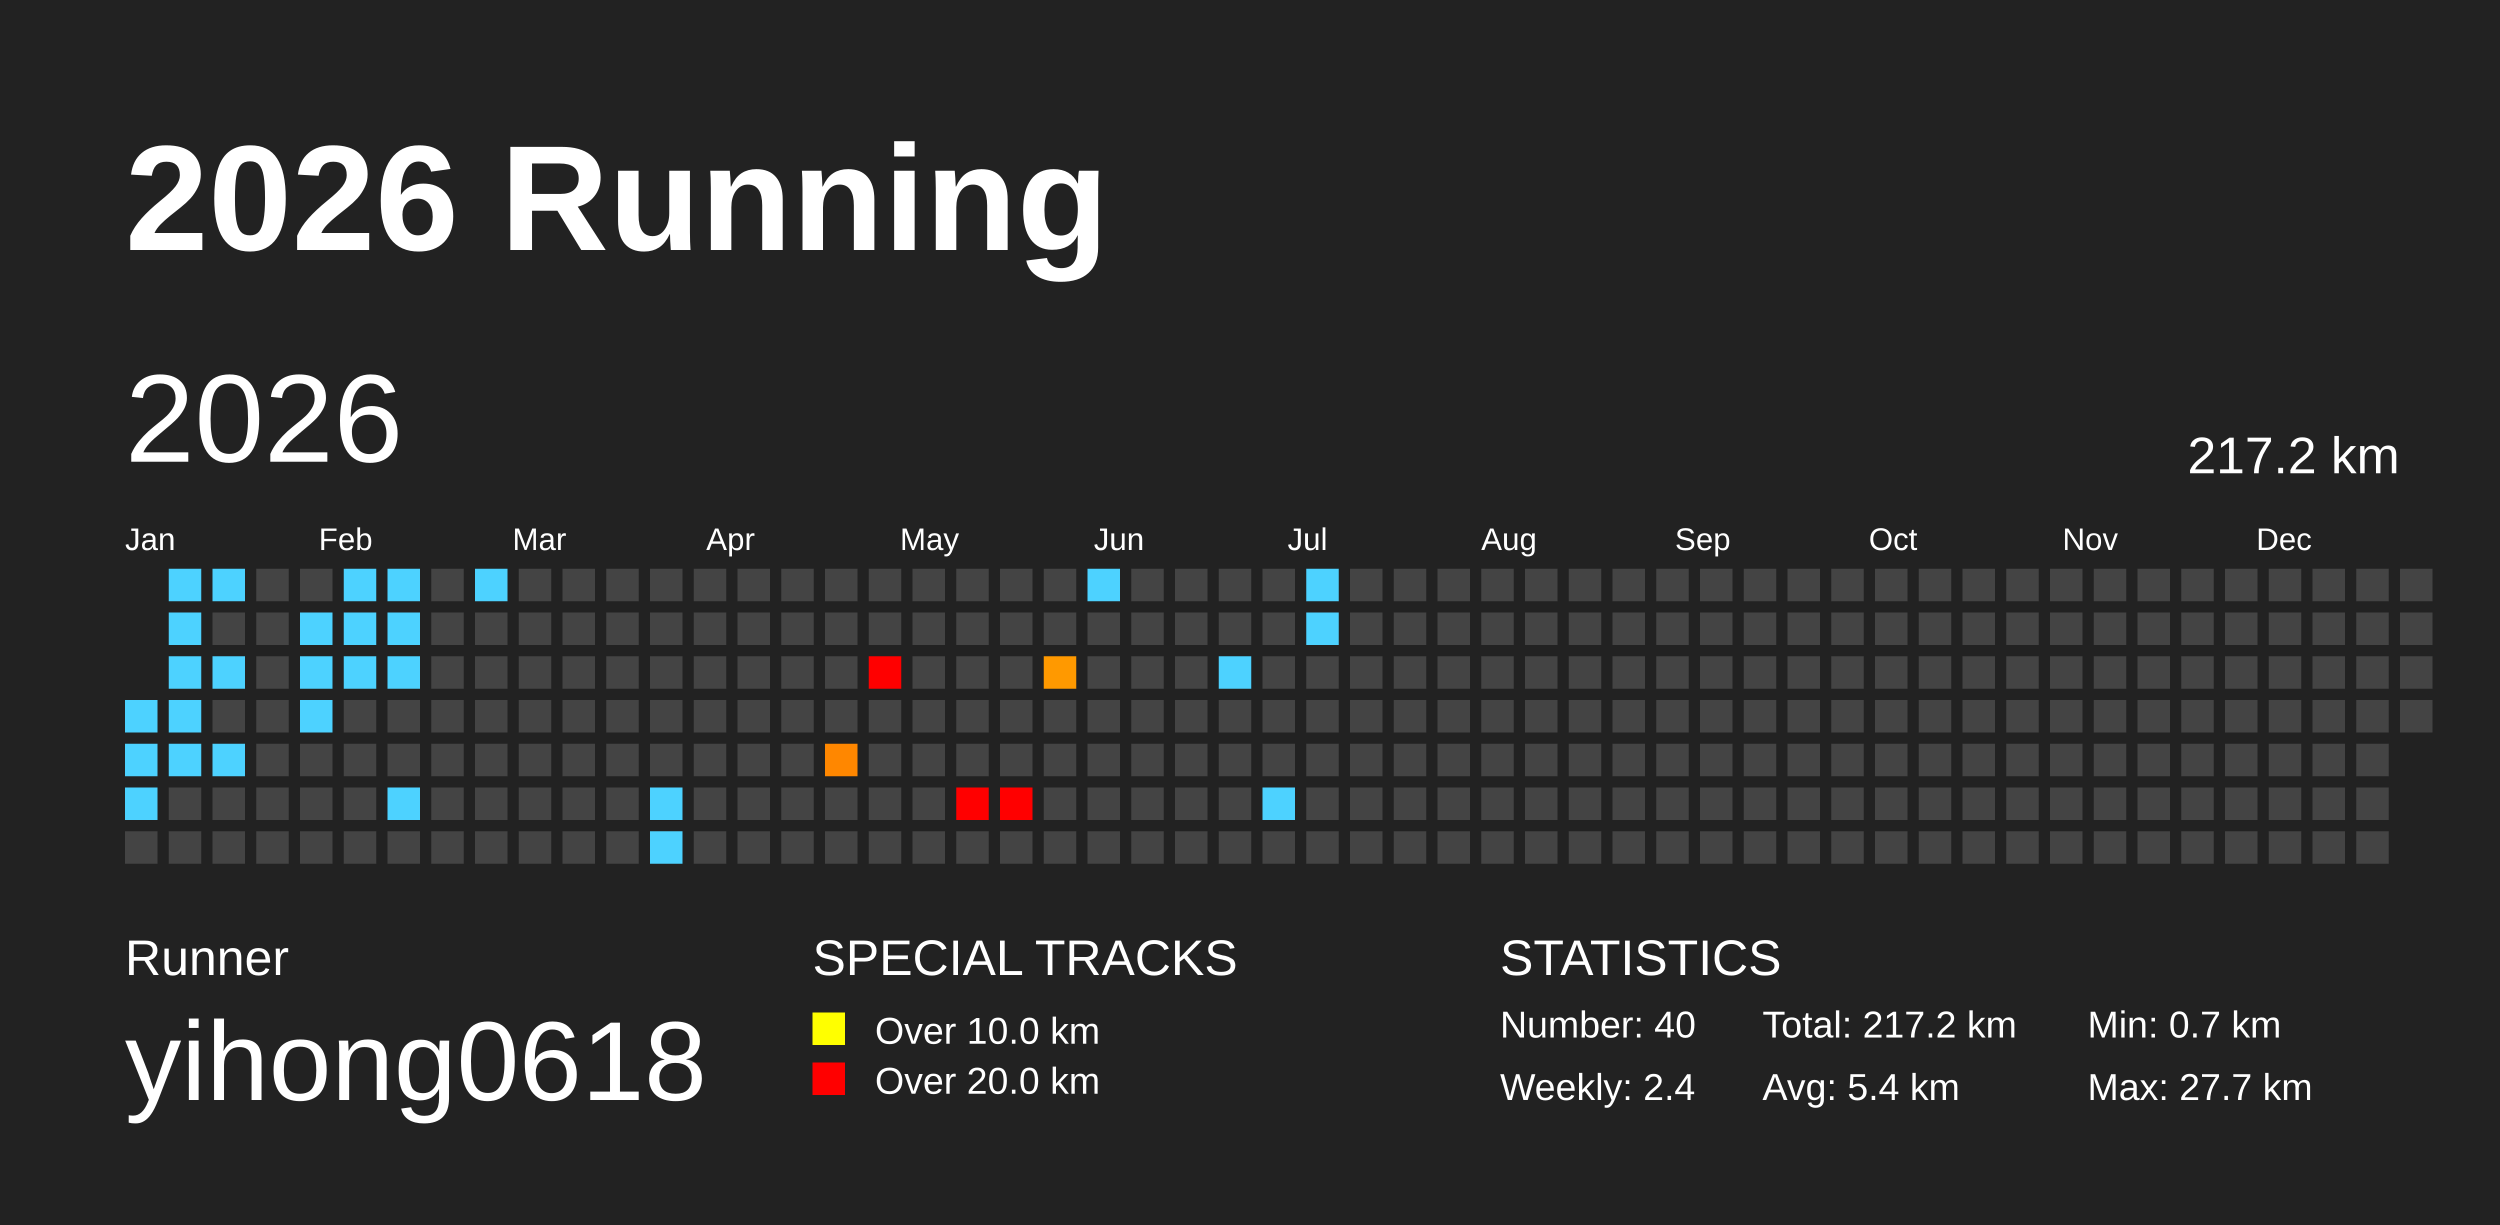
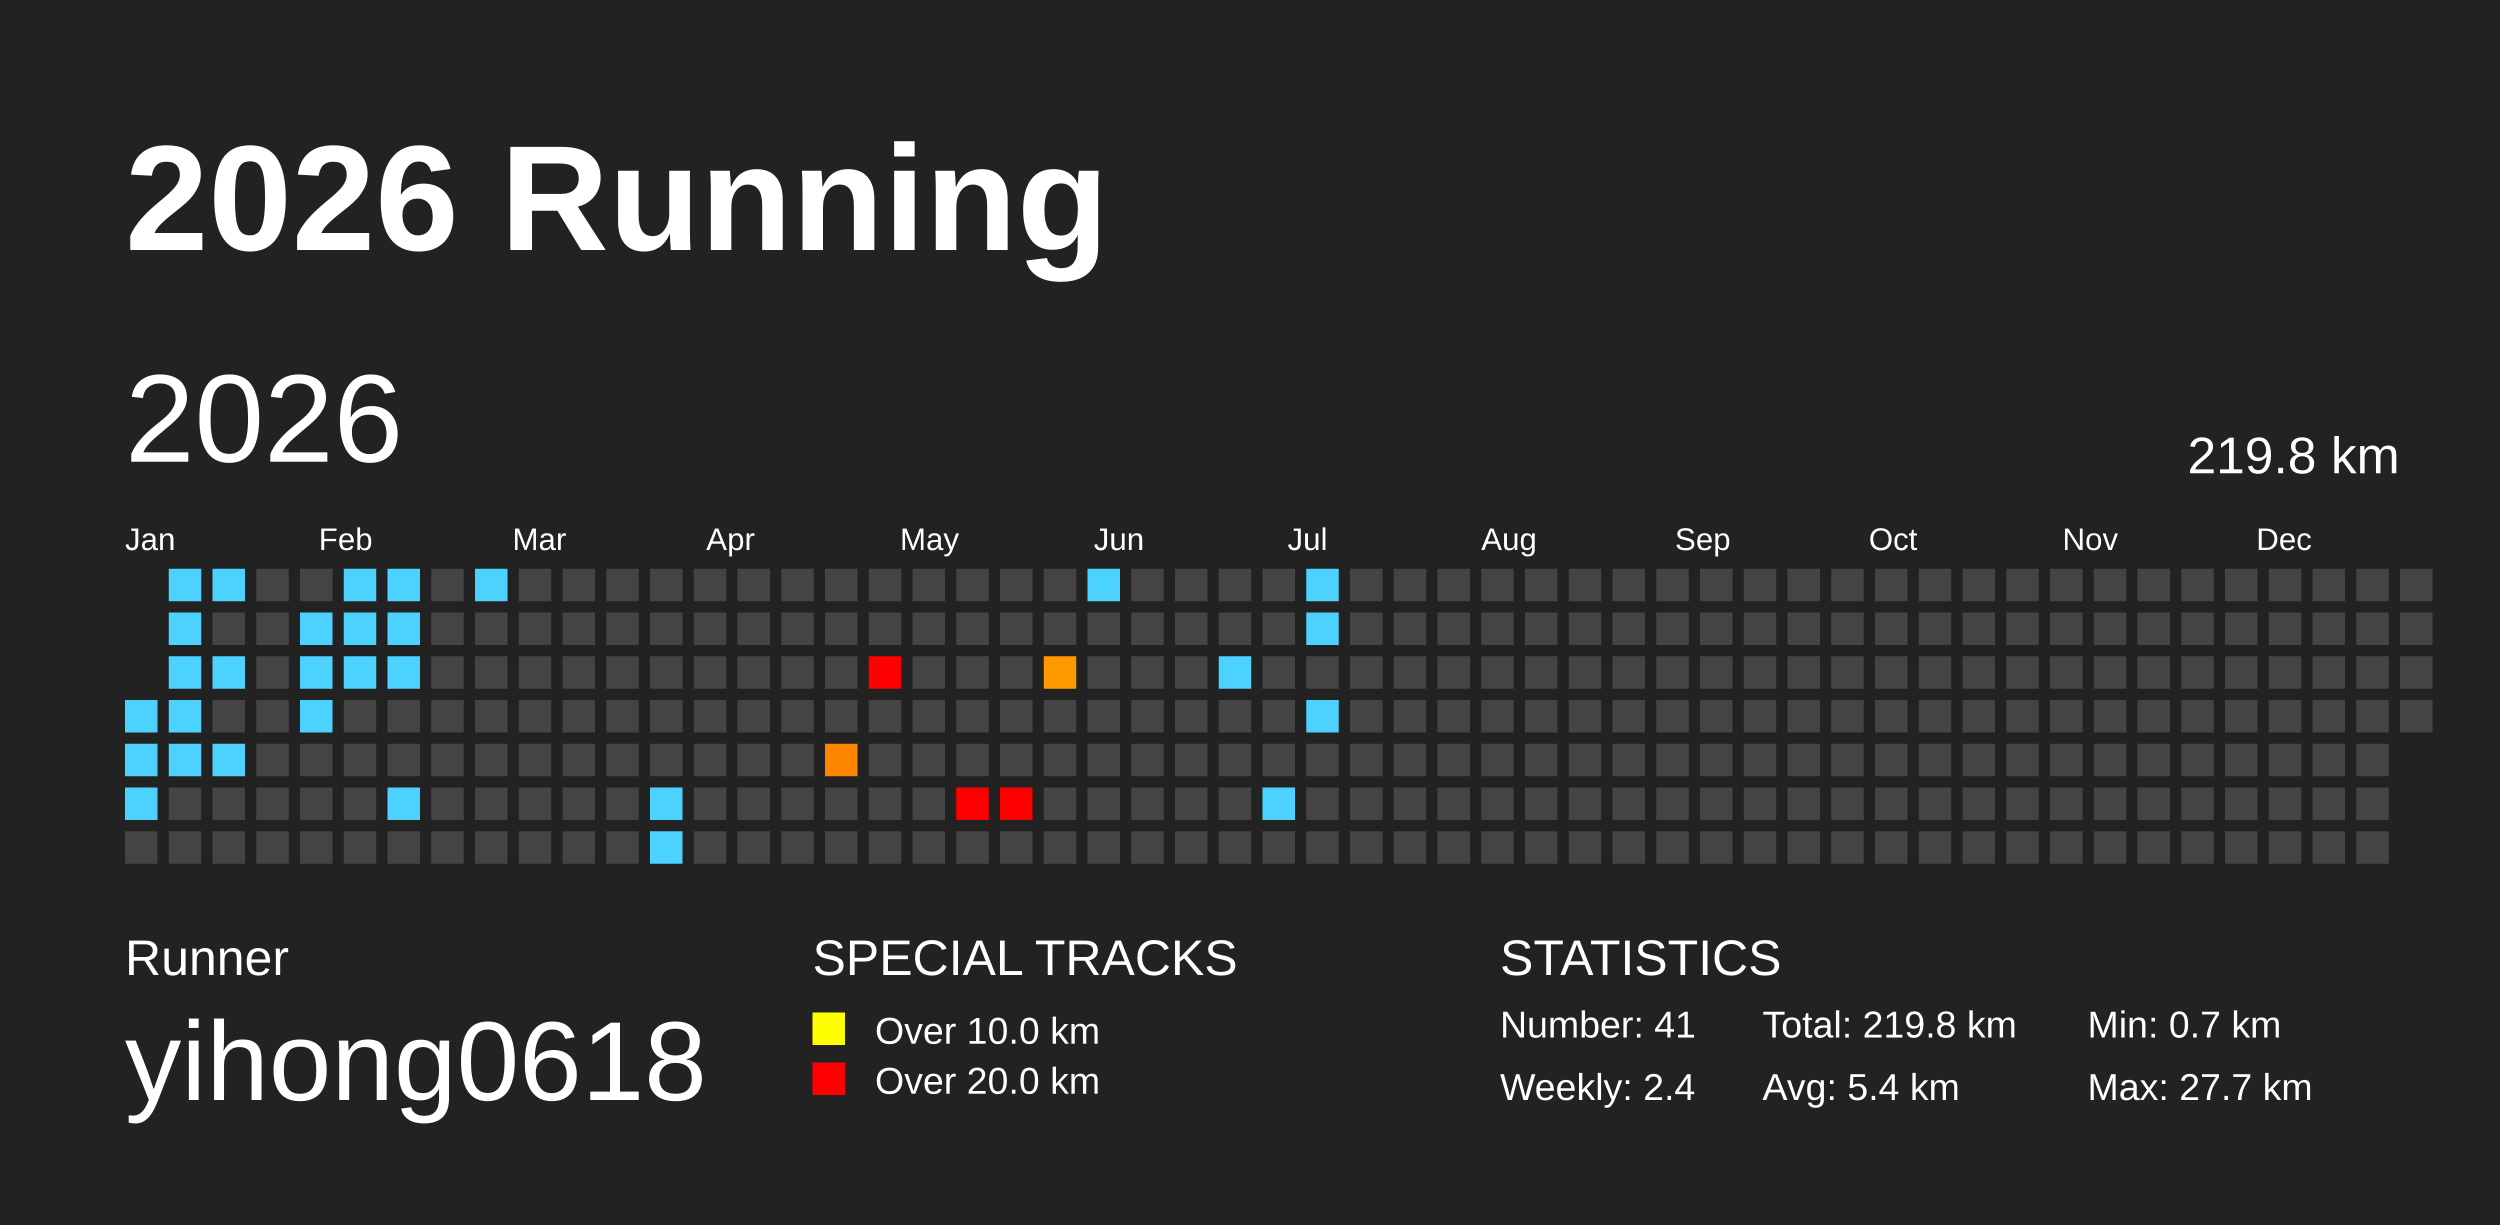
<svg xmlns="http://www.w3.org/2000/svg" baseProfile="full" height="98mm" version="1.1" viewBox="0,0,200,98" width="200mm">
  <defs />
  <rect fill="#222222" height="98" width="200" x="0" y="0" />
  <text fill="#FFFFFF" style="font-size:12px; font-family:Arial; font-weight:bold;" x="10" y="20">2026 Running</text>
  <text fill="#FFFFFF" style="font-size:4px; font-family:Arial" x="10" y="78">Runner</text>
  <text fill="#FFFFFF" style="font-size:9px; font-family:Arial" x="10" y="88">yihong0618</text>
  <text fill="#FFFFFF" style="font-size:4px; font-family:Arial" x="65" y="78">SPECIAL TRACKS</text>
  <rect fill="yellow" height="2.6" width="2.6" x="65" y="81" />
  <text fill="#FFFFFF" style="font-size:3px; font-family:Arial" x="70" y="83.5">Over 10.0 km</text>
  <rect fill="red" height="2.6" width="2.6" x="65" y="85" />
  <text fill="#FFFFFF" style="font-size:3px; font-family:Arial" x="70" y="87.5">Over 20.0 km</text>
  <text fill="#FFFFFF" style="font-size:4px; font-family:Arial" x="120" y="78">STATISTICS</text>
-   <text fill="#FFFFFF" style="font-size:3px; font-family:Arial" x="120" y="83">Number: 40</text>
+   <text fill="#FFFFFF" style="font-size:3px; font-family:Arial" x="120" y="83">Number: 41</text>
  <text fill="#FFFFFF" style="font-size:3px; font-family:Arial" x="120" y="88">Weekly: 2.4</text>
-   <text fill="#FFFFFF" style="font-size:3px; font-family:Arial" x="141" y="83">Total: 217.2 km</text>
+   <text fill="#FFFFFF" style="font-size:3px; font-family:Arial" x="141" y="83">Total: 219.8 km</text>
  <text fill="#FFFFFF" style="font-size:3px; font-family:Arial" x="141" y="88">Avg: 5.4 km</text>
  <text fill="#FFFFFF" style="font-size:3px; font-family:Arial" x="167" y="83">Min: 0.7 km</text>
  <text fill="#FFFFFF" style="font-size:3px; font-family:Arial" x="167" y="88">Max: 27.7 km</text>
  <text dominant-baseline="hanging" fill="#FFFFFF" style="font-size:10.0px; font-family:Arial;" x="10" y="30">2026</text>
-   <text dominant-baseline="hanging" fill="#FFFFFF" style="font-size:4.125px; font-family:Arial;" x="175" y="35">217.2 km</text>
+   <text dominant-baseline="hanging" fill="#FFFFFF" style="font-size:4.125px; font-family:Arial;" x="175" y="35">219.8 km</text>
  <text fill="#FFFFFF" style="font-size:2.5px; font-family:Arial" x="10.0" y="44">Jan</text>
  <text fill="#FFFFFF" style="font-size:2.5px; font-family:Arial" x="25.5" y="44">Feb</text>
  <text fill="#FFFFFF" style="font-size:2.5px; font-family:Arial" x="41.0" y="44">Mar</text>
  <text fill="#FFFFFF" style="font-size:2.5px; font-family:Arial" x="56.5" y="44">Apr</text>
  <text fill="#FFFFFF" style="font-size:2.5px; font-family:Arial" x="72.0" y="44">May</text>
  <text fill="#FFFFFF" style="font-size:2.5px; font-family:Arial" x="87.5" y="44">Jun</text>
  <text fill="#FFFFFF" style="font-size:2.5px; font-family:Arial" x="103.0" y="44">Jul</text>
  <text fill="#FFFFFF" style="font-size:2.5px; font-family:Arial" x="118.5" y="44">Aug</text>
  <text fill="#FFFFFF" style="font-size:2.5px; font-family:Arial" x="134.0" y="44">Sep</text>
  <text fill="#FFFFFF" style="font-size:2.5px; font-family:Arial" x="149.5" y="44">Oct</text>
  <text fill="#FFFFFF" style="font-size:2.5px; font-family:Arial" x="165.0" y="44">Nov</text>
  <text fill="#FFFFFF" style="font-size:2.5px; font-family:Arial" x="180.5" y="44">Dec</text>
  <rect fill="#4dd2ff" height="2.6" width="2.6" x="10.0" y="56.0" />
  <rect fill="#4dd2ff" height="2.6" width="2.6" x="10.0" y="59.5" />
  <rect fill="#4dd2ff" height="2.6" width="2.6" x="10.0" y="63.0" />
  <rect fill="#444444" height="2.6" width="2.6" x="10.0" y="66.5" />
  <rect fill="#4dd2ff" height="2.6" width="2.6" x="13.5" y="45.5" />
  <rect fill="#4dd2ff" height="2.6" width="2.6" x="13.5" y="49.0" />
  <rect fill="#4dd2ff" height="2.6" width="2.6" x="13.5" y="52.5" />
  <rect fill="#4dd2ff" height="2.6" width="2.6" x="13.5" y="56.0" />
  <rect fill="#4dd2ff" height="2.6" width="2.6" x="13.5" y="59.5" />
  <rect fill="#444444" height="2.6" width="2.6" x="13.5" y="63.0" />
  <rect fill="#444444" height="2.6" width="2.6" x="13.5" y="66.5" />
  <rect fill="#4dd2ff" height="2.6" width="2.6" x="17.0" y="45.5" />
  <rect fill="#444444" height="2.6" width="2.6" x="17.0" y="49.0" />
  <rect fill="#4dd2ff" height="2.6" width="2.6" x="17.0" y="52.5" />
  <rect fill="#444444" height="2.6" width="2.6" x="17.0" y="56.0" />
  <rect fill="#4dd2ff" height="2.6" width="2.6" x="17.0" y="59.5" />
  <rect fill="#444444" height="2.6" width="2.6" x="17.0" y="63.0" />
  <rect fill="#444444" height="2.6" width="2.6" x="17.0" y="66.5" />
  <rect fill="#444444" height="2.6" width="2.6" x="20.5" y="45.5" />
  <rect fill="#444444" height="2.6" width="2.6" x="20.5" y="49.0" />
  <rect fill="#444444" height="2.6" width="2.6" x="20.5" y="52.5" />
  <rect fill="#444444" height="2.6" width="2.6" x="20.5" y="56.0" />
  <rect fill="#444444" height="2.6" width="2.6" x="20.5" y="59.5" />
  <rect fill="#444444" height="2.6" width="2.6" x="20.5" y="63.0" />
  <rect fill="#444444" height="2.6" width="2.6" x="20.5" y="66.5" />
  <rect fill="#444444" height="2.6" width="2.6" x="24.0" y="45.5" />
  <rect fill="#4dd2ff" height="2.6" width="2.6" x="24.0" y="49.0" />
  <rect fill="#4dd2ff" height="2.6" width="2.6" x="24.0" y="52.5" />
  <rect fill="#4dd2ff" height="2.6" width="2.6" x="24.0" y="56.0" />
  <rect fill="#444444" height="2.6" width="2.6" x="24.0" y="59.5" />
  <rect fill="#444444" height="2.6" width="2.6" x="24.0" y="63.0" />
  <rect fill="#444444" height="2.6" width="2.6" x="24.0" y="66.5" />
  <rect fill="#4dd2ff" height="2.6" width="2.6" x="27.5" y="45.5" />
  <rect fill="#4dd2ff" height="2.6" width="2.6" x="27.5" y="49.0" />
  <rect fill="#4dd2ff" height="2.6" width="2.6" x="27.5" y="52.5" />
  <rect fill="#444444" height="2.6" width="2.6" x="27.5" y="56.0" />
  <rect fill="#444444" height="2.6" width="2.6" x="27.5" y="59.5" />
  <rect fill="#444444" height="2.6" width="2.6" x="27.5" y="63.0" />
  <rect fill="#444444" height="2.6" width="2.6" x="27.5" y="66.5" />
  <rect fill="#4dd2ff" height="2.6" width="2.6" x="31.0" y="45.5" />
  <rect fill="#4dd2ff" height="2.6" width="2.6" x="31.0" y="49.0" />
  <rect fill="#4dd2ff" height="2.6" width="2.6" x="31.0" y="52.5" />
  <rect fill="#444444" height="2.6" width="2.6" x="31.0" y="56.0" />
  <rect fill="#444444" height="2.6" width="2.6" x="31.0" y="59.5" />
  <rect fill="#4dd2ff" height="2.6" width="2.6" x="31.0" y="63.0" />
  <rect fill="#444444" height="2.6" width="2.6" x="31.0" y="66.5" />
  <rect fill="#444444" height="2.6" width="2.6" x="34.5" y="45.5" />
  <rect fill="#444444" height="2.6" width="2.6" x="34.5" y="49.0" />
  <rect fill="#444444" height="2.6" width="2.6" x="34.5" y="52.5" />
  <rect fill="#444444" height="2.6" width="2.6" x="34.5" y="56.0" />
  <rect fill="#444444" height="2.6" width="2.6" x="34.5" y="59.5" />
  <rect fill="#444444" height="2.6" width="2.6" x="34.5" y="63.0" />
  <rect fill="#444444" height="2.6" width="2.6" x="34.5" y="66.5" />
  <rect fill="#4dd2ff" height="2.6" width="2.6" x="38.0" y="45.5" />
  <rect fill="#444444" height="2.6" width="2.6" x="38.0" y="49.0" />
  <rect fill="#444444" height="2.6" width="2.6" x="38.0" y="52.5" />
  <rect fill="#444444" height="2.6" width="2.6" x="38.0" y="56.0" />
  <rect fill="#444444" height="2.6" width="2.6" x="38.0" y="59.5" />
  <rect fill="#444444" height="2.6" width="2.6" x="38.0" y="63.0" />
  <rect fill="#444444" height="2.6" width="2.6" x="38.0" y="66.5" />
  <rect fill="#444444" height="2.6" width="2.6" x="41.5" y="45.5" />
  <rect fill="#444444" height="2.6" width="2.6" x="41.5" y="49.0" />
  <rect fill="#444444" height="2.6" width="2.6" x="41.5" y="52.5" />
  <rect fill="#444444" height="2.6" width="2.6" x="41.5" y="56.0" />
  <rect fill="#444444" height="2.6" width="2.6" x="41.5" y="59.5" />
  <rect fill="#444444" height="2.6" width="2.6" x="41.5" y="63.0" />
  <rect fill="#444444" height="2.6" width="2.6" x="41.5" y="66.5" />
  <rect fill="#444444" height="2.6" width="2.6" x="45.0" y="45.5" />
  <rect fill="#444444" height="2.6" width="2.6" x="45.0" y="49.0" />
  <rect fill="#444444" height="2.6" width="2.6" x="45.0" y="52.5" />
  <rect fill="#444444" height="2.6" width="2.6" x="45.0" y="56.0" />
  <rect fill="#444444" height="2.6" width="2.6" x="45.0" y="59.5" />
  <rect fill="#444444" height="2.6" width="2.6" x="45.0" y="63.0" />
  <rect fill="#444444" height="2.6" width="2.6" x="45.0" y="66.5" />
  <rect fill="#444444" height="2.6" width="2.6" x="48.5" y="45.5" />
  <rect fill="#444444" height="2.6" width="2.6" x="48.5" y="49.0" />
  <rect fill="#444444" height="2.6" width="2.6" x="48.5" y="52.5" />
  <rect fill="#444444" height="2.6" width="2.6" x="48.5" y="56.0" />
  <rect fill="#444444" height="2.6" width="2.6" x="48.5" y="59.5" />
  <rect fill="#444444" height="2.6" width="2.6" x="48.5" y="63.0" />
  <rect fill="#444444" height="2.6" width="2.6" x="48.5" y="66.5" />
  <rect fill="#444444" height="2.6" width="2.6" x="52.0" y="45.5" />
  <rect fill="#444444" height="2.6" width="2.6" x="52.0" y="49.0" />
  <rect fill="#444444" height="2.6" width="2.6" x="52.0" y="52.5" />
  <rect fill="#444444" height="2.6" width="2.6" x="52.0" y="56.0" />
  <rect fill="#444444" height="2.6" width="2.6" x="52.0" y="59.5" />
  <rect fill="#4dd2ff" height="2.6" width="2.6" x="52.0" y="63.0" />
  <rect fill="#4dd2ff" height="2.6" width="2.6" x="52.0" y="66.5" />
  <rect fill="#444444" height="2.6" width="2.6" x="55.5" y="45.5" />
  <rect fill="#444444" height="2.6" width="2.6" x="55.5" y="49.0" />
  <rect fill="#444444" height="2.6" width="2.6" x="55.5" y="52.5" />
  <rect fill="#444444" height="2.6" width="2.6" x="55.5" y="56.0" />
  <rect fill="#444444" height="2.6" width="2.6" x="55.5" y="59.5" />
  <rect fill="#444444" height="2.6" width="2.6" x="55.5" y="63.0" />
  <rect fill="#444444" height="2.6" width="2.6" x="55.5" y="66.5" />
  <rect fill="#444444" height="2.6" width="2.6" x="59.0" y="45.5" />
  <rect fill="#444444" height="2.6" width="2.6" x="59.0" y="49.0" />
  <rect fill="#444444" height="2.6" width="2.6" x="59.0" y="52.5" />
  <rect fill="#444444" height="2.6" width="2.6" x="59.0" y="56.0" />
  <rect fill="#444444" height="2.6" width="2.6" x="59.0" y="59.5" />
  <rect fill="#444444" height="2.6" width="2.6" x="59.0" y="63.0" />
  <rect fill="#444444" height="2.6" width="2.6" x="59.0" y="66.5" />
  <rect fill="#444444" height="2.6" width="2.6" x="62.5" y="45.5" />
  <rect fill="#444444" height="2.6" width="2.6" x="62.5" y="49.0" />
  <rect fill="#444444" height="2.6" width="2.6" x="62.5" y="52.5" />
  <rect fill="#444444" height="2.6" width="2.6" x="62.5" y="56.0" />
  <rect fill="#444444" height="2.6" width="2.6" x="62.5" y="59.5" />
  <rect fill="#444444" height="2.6" width="2.6" x="62.5" y="63.0" />
  <rect fill="#444444" height="2.6" width="2.6" x="62.5" y="66.5" />
  <rect fill="#444444" height="2.6" width="2.6" x="66.0" y="45.5" />
  <rect fill="#444444" height="2.6" width="2.6" x="66.0" y="49.0" />
  <rect fill="#444444" height="2.6" width="2.6" x="66.0" y="52.5" />
  <rect fill="#444444" height="2.6" width="2.6" x="66.0" y="56.0" />
  <rect fill="#ff8700" height="2.6" width="2.6" x="66.0" y="59.5" />
  <rect fill="#444444" height="2.6" width="2.6" x="66.0" y="63.0" />
  <rect fill="#444444" height="2.6" width="2.6" x="66.0" y="66.5" />
  <rect fill="#444444" height="2.6" width="2.6" x="69.5" y="45.5" />
  <rect fill="#444444" height="2.6" width="2.6" x="69.5" y="49.0" />
  <rect fill="red" height="2.6" width="2.6" x="69.5" y="52.5" />
  <rect fill="#444444" height="2.6" width="2.6" x="69.5" y="56.0" />
  <rect fill="#444444" height="2.6" width="2.6" x="69.5" y="59.5" />
  <rect fill="#444444" height="2.6" width="2.6" x="69.5" y="63.0" />
  <rect fill="#444444" height="2.6" width="2.6" x="69.5" y="66.5" />
  <rect fill="#444444" height="2.6" width="2.6" x="73.0" y="45.5" />
  <rect fill="#444444" height="2.6" width="2.6" x="73.0" y="49.0" />
  <rect fill="#444444" height="2.6" width="2.6" x="73.0" y="52.5" />
  <rect fill="#444444" height="2.6" width="2.6" x="73.0" y="56.0" />
  <rect fill="#444444" height="2.6" width="2.6" x="73.0" y="59.5" />
  <rect fill="#444444" height="2.6" width="2.6" x="73.0" y="63.0" />
  <rect fill="#444444" height="2.6" width="2.6" x="73.0" y="66.5" />
  <rect fill="#444444" height="2.6" width="2.6" x="76.5" y="45.5" />
  <rect fill="#444444" height="2.6" width="2.6" x="76.5" y="49.0" />
  <rect fill="#444444" height="2.6" width="2.6" x="76.5" y="52.5" />
  <rect fill="#444444" height="2.6" width="2.6" x="76.5" y="56.0" />
  <rect fill="#444444" height="2.6" width="2.6" x="76.5" y="59.5" />
  <rect fill="red" height="2.6" width="2.6" x="76.5" y="63.0" />
  <rect fill="#444444" height="2.6" width="2.6" x="76.5" y="66.5" />
  <rect fill="#444444" height="2.6" width="2.6" x="80.0" y="45.5" />
  <rect fill="#444444" height="2.6" width="2.6" x="80.0" y="49.0" />
  <rect fill="#444444" height="2.6" width="2.6" x="80.0" y="52.5" />
  <rect fill="#444444" height="2.6" width="2.6" x="80.0" y="56.0" />
  <rect fill="#444444" height="2.6" width="2.6" x="80.0" y="59.5" />
  <rect fill="red" height="2.6" width="2.6" x="80.0" y="63.0" />
  <rect fill="#444444" height="2.6" width="2.6" x="80.0" y="66.5" />
  <rect fill="#444444" height="2.6" width="2.6" x="83.5" y="45.5" />
  <rect fill="#444444" height="2.6" width="2.6" x="83.5" y="49.0" />
  <rect fill="#ff9900" height="2.6" width="2.6" x="83.5" y="52.5" />
  <rect fill="#444444" height="2.6" width="2.6" x="83.5" y="56.0" />
  <rect fill="#444444" height="2.6" width="2.6" x="83.5" y="59.5" />
  <rect fill="#444444" height="2.6" width="2.6" x="83.5" y="63.0" />
  <rect fill="#444444" height="2.6" width="2.6" x="83.5" y="66.5" />
  <rect fill="#4dd2ff" height="2.6" width="2.6" x="87.0" y="45.5" />
  <rect fill="#444444" height="2.6" width="2.6" x="87.0" y="49.0" />
  <rect fill="#444444" height="2.6" width="2.6" x="87.0" y="52.5" />
  <rect fill="#444444" height="2.6" width="2.6" x="87.0" y="56.0" />
  <rect fill="#444444" height="2.6" width="2.6" x="87.0" y="59.5" />
  <rect fill="#444444" height="2.6" width="2.6" x="87.0" y="63.0" />
  <rect fill="#444444" height="2.6" width="2.6" x="87.0" y="66.5" />
  <rect fill="#444444" height="2.6" width="2.6" x="90.5" y="45.5" />
  <rect fill="#444444" height="2.6" width="2.6" x="90.5" y="49.0" />
  <rect fill="#444444" height="2.6" width="2.6" x="90.5" y="52.5" />
  <rect fill="#444444" height="2.6" width="2.6" x="90.5" y="56.0" />
  <rect fill="#444444" height="2.6" width="2.6" x="90.5" y="59.5" />
  <rect fill="#444444" height="2.6" width="2.6" x="90.5" y="63.0" />
  <rect fill="#444444" height="2.6" width="2.6" x="90.5" y="66.5" />
  <rect fill="#444444" height="2.6" width="2.6" x="94.0" y="45.5" />
  <rect fill="#444444" height="2.6" width="2.6" x="94.0" y="49.0" />
  <rect fill="#444444" height="2.6" width="2.6" x="94.0" y="52.5" />
  <rect fill="#444444" height="2.6" width="2.6" x="94.0" y="56.0" />
  <rect fill="#444444" height="2.6" width="2.6" x="94.0" y="59.5" />
  <rect fill="#444444" height="2.6" width="2.6" x="94.0" y="63.0" />
  <rect fill="#444444" height="2.6" width="2.6" x="94.0" y="66.5" />
  <rect fill="#444444" height="2.6" width="2.6" x="97.5" y="45.5" />
  <rect fill="#444444" height="2.6" width="2.6" x="97.5" y="49.0" />
  <rect fill="#4dd2ff" height="2.6" width="2.6" x="97.5" y="52.5" />
  <rect fill="#444444" height="2.6" width="2.6" x="97.5" y="56.0" />
  <rect fill="#444444" height="2.6" width="2.6" x="97.5" y="59.5" />
  <rect fill="#444444" height="2.6" width="2.6" x="97.5" y="63.0" />
  <rect fill="#444444" height="2.6" width="2.6" x="97.5" y="66.5" />
  <rect fill="#444444" height="2.6" width="2.6" x="101.0" y="45.5" />
  <rect fill="#444444" height="2.6" width="2.6" x="101.0" y="49.0" />
  <rect fill="#444444" height="2.6" width="2.6" x="101.0" y="52.5" />
  <rect fill="#444444" height="2.6" width="2.6" x="101.0" y="56.0" />
  <rect fill="#444444" height="2.6" width="2.6" x="101.0" y="59.5" />
  <rect fill="#4dd2ff" height="2.6" width="2.6" x="101.0" y="63.0" />
  <rect fill="#444444" height="2.6" width="2.6" x="101.0" y="66.5" />
  <rect fill="#4dd2ff" height="2.6" width="2.6" x="104.5" y="45.5" />
  <rect fill="#4dd2ff" height="2.6" width="2.6" x="104.5" y="49.0" />
  <rect fill="#444444" height="2.6" width="2.6" x="104.5" y="52.5" />
-   <rect fill="#444444" height="2.6" width="2.6" x="104.5" y="56.0" />
+   <rect fill="#4dd2ff" height="2.6" width="2.6" x="104.5" y="56.0" />
  <rect fill="#444444" height="2.6" width="2.6" x="104.5" y="59.5" />
  <rect fill="#444444" height="2.6" width="2.6" x="104.5" y="63.0" />
  <rect fill="#444444" height="2.6" width="2.6" x="104.5" y="66.5" />
  <rect fill="#444444" height="2.6" width="2.6" x="108.0" y="45.5" />
  <rect fill="#444444" height="2.6" width="2.6" x="108.0" y="49.0" />
  <rect fill="#444444" height="2.6" width="2.6" x="108.0" y="52.5" />
  <rect fill="#444444" height="2.6" width="2.6" x="108.0" y="56.0" />
  <rect fill="#444444" height="2.6" width="2.6" x="108.0" y="59.5" />
  <rect fill="#444444" height="2.6" width="2.6" x="108.0" y="63.0" />
  <rect fill="#444444" height="2.6" width="2.6" x="108.0" y="66.5" />
  <rect fill="#444444" height="2.6" width="2.6" x="111.5" y="45.5" />
  <rect fill="#444444" height="2.6" width="2.6" x="111.5" y="49.0" />
  <rect fill="#444444" height="2.6" width="2.6" x="111.5" y="52.5" />
  <rect fill="#444444" height="2.6" width="2.6" x="111.5" y="56.0" />
  <rect fill="#444444" height="2.6" width="2.6" x="111.5" y="59.5" />
  <rect fill="#444444" height="2.6" width="2.6" x="111.5" y="63.0" />
  <rect fill="#444444" height="2.6" width="2.6" x="111.5" y="66.5" />
  <rect fill="#444444" height="2.6" width="2.6" x="115.0" y="45.5" />
  <rect fill="#444444" height="2.6" width="2.6" x="115.0" y="49.0" />
  <rect fill="#444444" height="2.6" width="2.6" x="115.0" y="52.5" />
  <rect fill="#444444" height="2.6" width="2.6" x="115.0" y="56.0" />
  <rect fill="#444444" height="2.6" width="2.6" x="115.0" y="59.5" />
  <rect fill="#444444" height="2.6" width="2.6" x="115.0" y="63.0" />
  <rect fill="#444444" height="2.6" width="2.6" x="115.0" y="66.5" />
  <rect fill="#444444" height="2.6" width="2.6" x="118.5" y="45.5" />
  <rect fill="#444444" height="2.6" width="2.6" x="118.5" y="49.0" />
  <rect fill="#444444" height="2.6" width="2.6" x="118.5" y="52.5" />
  <rect fill="#444444" height="2.6" width="2.6" x="118.5" y="56.0" />
  <rect fill="#444444" height="2.6" width="2.6" x="118.5" y="59.5" />
  <rect fill="#444444" height="2.6" width="2.6" x="118.5" y="63.0" />
  <rect fill="#444444" height="2.6" width="2.6" x="118.5" y="66.5" />
  <rect fill="#444444" height="2.6" width="2.6" x="122.0" y="45.5" />
  <rect fill="#444444" height="2.6" width="2.6" x="122.0" y="49.0" />
  <rect fill="#444444" height="2.6" width="2.6" x="122.0" y="52.5" />
  <rect fill="#444444" height="2.6" width="2.6" x="122.0" y="56.0" />
  <rect fill="#444444" height="2.6" width="2.6" x="122.0" y="59.5" />
  <rect fill="#444444" height="2.6" width="2.6" x="122.0" y="63.0" />
  <rect fill="#444444" height="2.6" width="2.6" x="122.0" y="66.5" />
  <rect fill="#444444" height="2.6" width="2.6" x="125.5" y="45.5" />
  <rect fill="#444444" height="2.6" width="2.6" x="125.5" y="49.0" />
  <rect fill="#444444" height="2.6" width="2.6" x="125.5" y="52.5" />
  <rect fill="#444444" height="2.6" width="2.6" x="125.5" y="56.0" />
  <rect fill="#444444" height="2.6" width="2.6" x="125.5" y="59.5" />
  <rect fill="#444444" height="2.6" width="2.6" x="125.5" y="63.0" />
  <rect fill="#444444" height="2.6" width="2.6" x="125.5" y="66.5" />
  <rect fill="#444444" height="2.6" width="2.6" x="129.0" y="45.5" />
  <rect fill="#444444" height="2.6" width="2.6" x="129.0" y="49.0" />
  <rect fill="#444444" height="2.6" width="2.6" x="129.0" y="52.5" />
  <rect fill="#444444" height="2.6" width="2.6" x="129.0" y="56.0" />
  <rect fill="#444444" height="2.6" width="2.6" x="129.0" y="59.5" />
  <rect fill="#444444" height="2.6" width="2.6" x="129.0" y="63.0" />
  <rect fill="#444444" height="2.6" width="2.6" x="129.0" y="66.5" />
  <rect fill="#444444" height="2.6" width="2.6" x="132.5" y="45.5" />
  <rect fill="#444444" height="2.6" width="2.6" x="132.5" y="49.0" />
  <rect fill="#444444" height="2.6" width="2.6" x="132.5" y="52.5" />
  <rect fill="#444444" height="2.6" width="2.6" x="132.5" y="56.0" />
  <rect fill="#444444" height="2.6" width="2.6" x="132.5" y="59.5" />
  <rect fill="#444444" height="2.6" width="2.6" x="132.5" y="63.0" />
  <rect fill="#444444" height="2.6" width="2.6" x="132.5" y="66.5" />
  <rect fill="#444444" height="2.6" width="2.6" x="136.0" y="45.5" />
  <rect fill="#444444" height="2.6" width="2.6" x="136.0" y="49.0" />
  <rect fill="#444444" height="2.6" width="2.6" x="136.0" y="52.5" />
  <rect fill="#444444" height="2.6" width="2.6" x="136.0" y="56.0" />
  <rect fill="#444444" height="2.6" width="2.6" x="136.0" y="59.5" />
  <rect fill="#444444" height="2.6" width="2.6" x="136.0" y="63.0" />
  <rect fill="#444444" height="2.6" width="2.6" x="136.0" y="66.5" />
  <rect fill="#444444" height="2.6" width="2.6" x="139.5" y="45.5" />
  <rect fill="#444444" height="2.6" width="2.6" x="139.5" y="49.0" />
  <rect fill="#444444" height="2.6" width="2.6" x="139.5" y="52.5" />
  <rect fill="#444444" height="2.6" width="2.6" x="139.5" y="56.0" />
  <rect fill="#444444" height="2.6" width="2.6" x="139.5" y="59.5" />
  <rect fill="#444444" height="2.6" width="2.6" x="139.5" y="63.0" />
  <rect fill="#444444" height="2.6" width="2.6" x="139.5" y="66.5" />
  <rect fill="#444444" height="2.6" width="2.6" x="143.0" y="45.5" />
  <rect fill="#444444" height="2.6" width="2.6" x="143.0" y="49.0" />
  <rect fill="#444444" height="2.6" width="2.6" x="143.0" y="52.5" />
  <rect fill="#444444" height="2.6" width="2.6" x="143.0" y="56.0" />
  <rect fill="#444444" height="2.6" width="2.6" x="143.0" y="59.5" />
  <rect fill="#444444" height="2.6" width="2.6" x="143.0" y="63.0" />
  <rect fill="#444444" height="2.6" width="2.6" x="143.0" y="66.5" />
  <rect fill="#444444" height="2.6" width="2.6" x="146.5" y="45.5" />
  <rect fill="#444444" height="2.6" width="2.6" x="146.5" y="49.0" />
  <rect fill="#444444" height="2.6" width="2.6" x="146.5" y="52.5" />
  <rect fill="#444444" height="2.6" width="2.6" x="146.5" y="56.0" />
  <rect fill="#444444" height="2.6" width="2.6" x="146.5" y="59.5" />
  <rect fill="#444444" height="2.6" width="2.6" x="146.5" y="63.0" />
  <rect fill="#444444" height="2.6" width="2.6" x="146.5" y="66.5" />
  <rect fill="#444444" height="2.6" width="2.6" x="150.0" y="45.5" />
  <rect fill="#444444" height="2.6" width="2.6" x="150.0" y="49.0" />
  <rect fill="#444444" height="2.6" width="2.6" x="150.0" y="52.5" />
  <rect fill="#444444" height="2.6" width="2.6" x="150.0" y="56.0" />
  <rect fill="#444444" height="2.6" width="2.6" x="150.0" y="59.5" />
  <rect fill="#444444" height="2.6" width="2.6" x="150.0" y="63.0" />
  <rect fill="#444444" height="2.6" width="2.6" x="150.0" y="66.5" />
  <rect fill="#444444" height="2.6" width="2.6" x="153.5" y="45.5" />
  <rect fill="#444444" height="2.6" width="2.6" x="153.5" y="49.0" />
  <rect fill="#444444" height="2.6" width="2.6" x="153.5" y="52.5" />
  <rect fill="#444444" height="2.6" width="2.6" x="153.5" y="56.0" />
  <rect fill="#444444" height="2.6" width="2.6" x="153.5" y="59.5" />
  <rect fill="#444444" height="2.6" width="2.6" x="153.5" y="63.0" />
  <rect fill="#444444" height="2.6" width="2.6" x="153.5" y="66.5" />
  <rect fill="#444444" height="2.6" width="2.6" x="157.0" y="45.5" />
  <rect fill="#444444" height="2.6" width="2.6" x="157.0" y="49.0" />
  <rect fill="#444444" height="2.6" width="2.6" x="157.0" y="52.5" />
  <rect fill="#444444" height="2.6" width="2.6" x="157.0" y="56.0" />
  <rect fill="#444444" height="2.6" width="2.6" x="157.0" y="59.5" />
  <rect fill="#444444" height="2.6" width="2.6" x="157.0" y="63.0" />
  <rect fill="#444444" height="2.6" width="2.6" x="157.0" y="66.5" />
  <rect fill="#444444" height="2.6" width="2.6" x="160.5" y="45.5" />
  <rect fill="#444444" height="2.6" width="2.6" x="160.5" y="49.0" />
  <rect fill="#444444" height="2.6" width="2.6" x="160.5" y="52.5" />
  <rect fill="#444444" height="2.6" width="2.6" x="160.5" y="56.0" />
  <rect fill="#444444" height="2.6" width="2.6" x="160.5" y="59.5" />
  <rect fill="#444444" height="2.6" width="2.6" x="160.5" y="63.0" />
  <rect fill="#444444" height="2.6" width="2.6" x="160.5" y="66.5" />
  <rect fill="#444444" height="2.6" width="2.6" x="164.0" y="45.5" />
  <rect fill="#444444" height="2.6" width="2.6" x="164.0" y="49.0" />
  <rect fill="#444444" height="2.6" width="2.6" x="164.0" y="52.5" />
  <rect fill="#444444" height="2.6" width="2.6" x="164.0" y="56.0" />
  <rect fill="#444444" height="2.6" width="2.6" x="164.0" y="59.5" />
  <rect fill="#444444" height="2.6" width="2.6" x="164.0" y="63.0" />
  <rect fill="#444444" height="2.6" width="2.6" x="164.0" y="66.5" />
  <rect fill="#444444" height="2.6" width="2.6" x="167.5" y="45.5" />
  <rect fill="#444444" height="2.6" width="2.6" x="167.5" y="49.0" />
  <rect fill="#444444" height="2.6" width="2.6" x="167.5" y="52.5" />
  <rect fill="#444444" height="2.6" width="2.6" x="167.5" y="56.0" />
  <rect fill="#444444" height="2.6" width="2.6" x="167.5" y="59.5" />
  <rect fill="#444444" height="2.6" width="2.6" x="167.5" y="63.0" />
  <rect fill="#444444" height="2.6" width="2.6" x="167.5" y="66.5" />
  <rect fill="#444444" height="2.6" width="2.6" x="171.0" y="45.5" />
  <rect fill="#444444" height="2.6" width="2.6" x="171.0" y="49.0" />
  <rect fill="#444444" height="2.6" width="2.6" x="171.0" y="52.5" />
  <rect fill="#444444" height="2.6" width="2.6" x="171.0" y="56.0" />
  <rect fill="#444444" height="2.6" width="2.6" x="171.0" y="59.5" />
  <rect fill="#444444" height="2.6" width="2.6" x="171.0" y="63.0" />
  <rect fill="#444444" height="2.6" width="2.6" x="171.0" y="66.5" />
  <rect fill="#444444" height="2.6" width="2.6" x="174.5" y="45.5" />
  <rect fill="#444444" height="2.6" width="2.6" x="174.5" y="49.0" />
  <rect fill="#444444" height="2.6" width="2.6" x="174.5" y="52.5" />
  <rect fill="#444444" height="2.6" width="2.6" x="174.5" y="56.0" />
  <rect fill="#444444" height="2.6" width="2.6" x="174.5" y="59.5" />
  <rect fill="#444444" height="2.6" width="2.6" x="174.5" y="63.0" />
  <rect fill="#444444" height="2.6" width="2.6" x="174.5" y="66.5" />
  <rect fill="#444444" height="2.6" width="2.6" x="178.0" y="45.5" />
  <rect fill="#444444" height="2.6" width="2.6" x="178.0" y="49.0" />
  <rect fill="#444444" height="2.6" width="2.6" x="178.0" y="52.5" />
  <rect fill="#444444" height="2.6" width="2.6" x="178.0" y="56.0" />
  <rect fill="#444444" height="2.6" width="2.6" x="178.0" y="59.5" />
  <rect fill="#444444" height="2.6" width="2.6" x="178.0" y="63.0" />
  <rect fill="#444444" height="2.6" width="2.6" x="178.0" y="66.5" />
  <rect fill="#444444" height="2.6" width="2.6" x="181.5" y="45.5" />
  <rect fill="#444444" height="2.6" width="2.6" x="181.5" y="49.0" />
  <rect fill="#444444" height="2.6" width="2.6" x="181.5" y="52.5" />
  <rect fill="#444444" height="2.6" width="2.6" x="181.5" y="56.0" />
  <rect fill="#444444" height="2.6" width="2.6" x="181.5" y="59.5" />
  <rect fill="#444444" height="2.6" width="2.6" x="181.5" y="63.0" />
  <rect fill="#444444" height="2.6" width="2.6" x="181.5" y="66.5" />
  <rect fill="#444444" height="2.6" width="2.6" x="185.0" y="45.5" />
  <rect fill="#444444" height="2.6" width="2.6" x="185.0" y="49.0" />
  <rect fill="#444444" height="2.6" width="2.6" x="185.0" y="52.5" />
  <rect fill="#444444" height="2.6" width="2.6" x="185.0" y="56.0" />
  <rect fill="#444444" height="2.6" width="2.6" x="185.0" y="59.5" />
  <rect fill="#444444" height="2.6" width="2.6" x="185.0" y="63.0" />
  <rect fill="#444444" height="2.6" width="2.6" x="185.0" y="66.5" />
  <rect fill="#444444" height="2.6" width="2.6" x="188.5" y="45.5" />
  <rect fill="#444444" height="2.6" width="2.6" x="188.5" y="49.0" />
  <rect fill="#444444" height="2.6" width="2.6" x="188.5" y="52.5" />
  <rect fill="#444444" height="2.6" width="2.6" x="188.5" y="56.0" />
  <rect fill="#444444" height="2.6" width="2.6" x="188.5" y="59.5" />
  <rect fill="#444444" height="2.6" width="2.6" x="188.5" y="63.0" />
  <rect fill="#444444" height="2.6" width="2.6" x="188.5" y="66.5" />
  <rect fill="#444444" height="2.6" width="2.6" x="192.0" y="45.5" />
  <rect fill="#444444" height="2.6" width="2.6" x="192.0" y="49.0" />
  <rect fill="#444444" height="2.6" width="2.6" x="192.0" y="52.5" />
  <rect fill="#444444" height="2.6" width="2.6" x="192.0" y="56.0" />
</svg>
